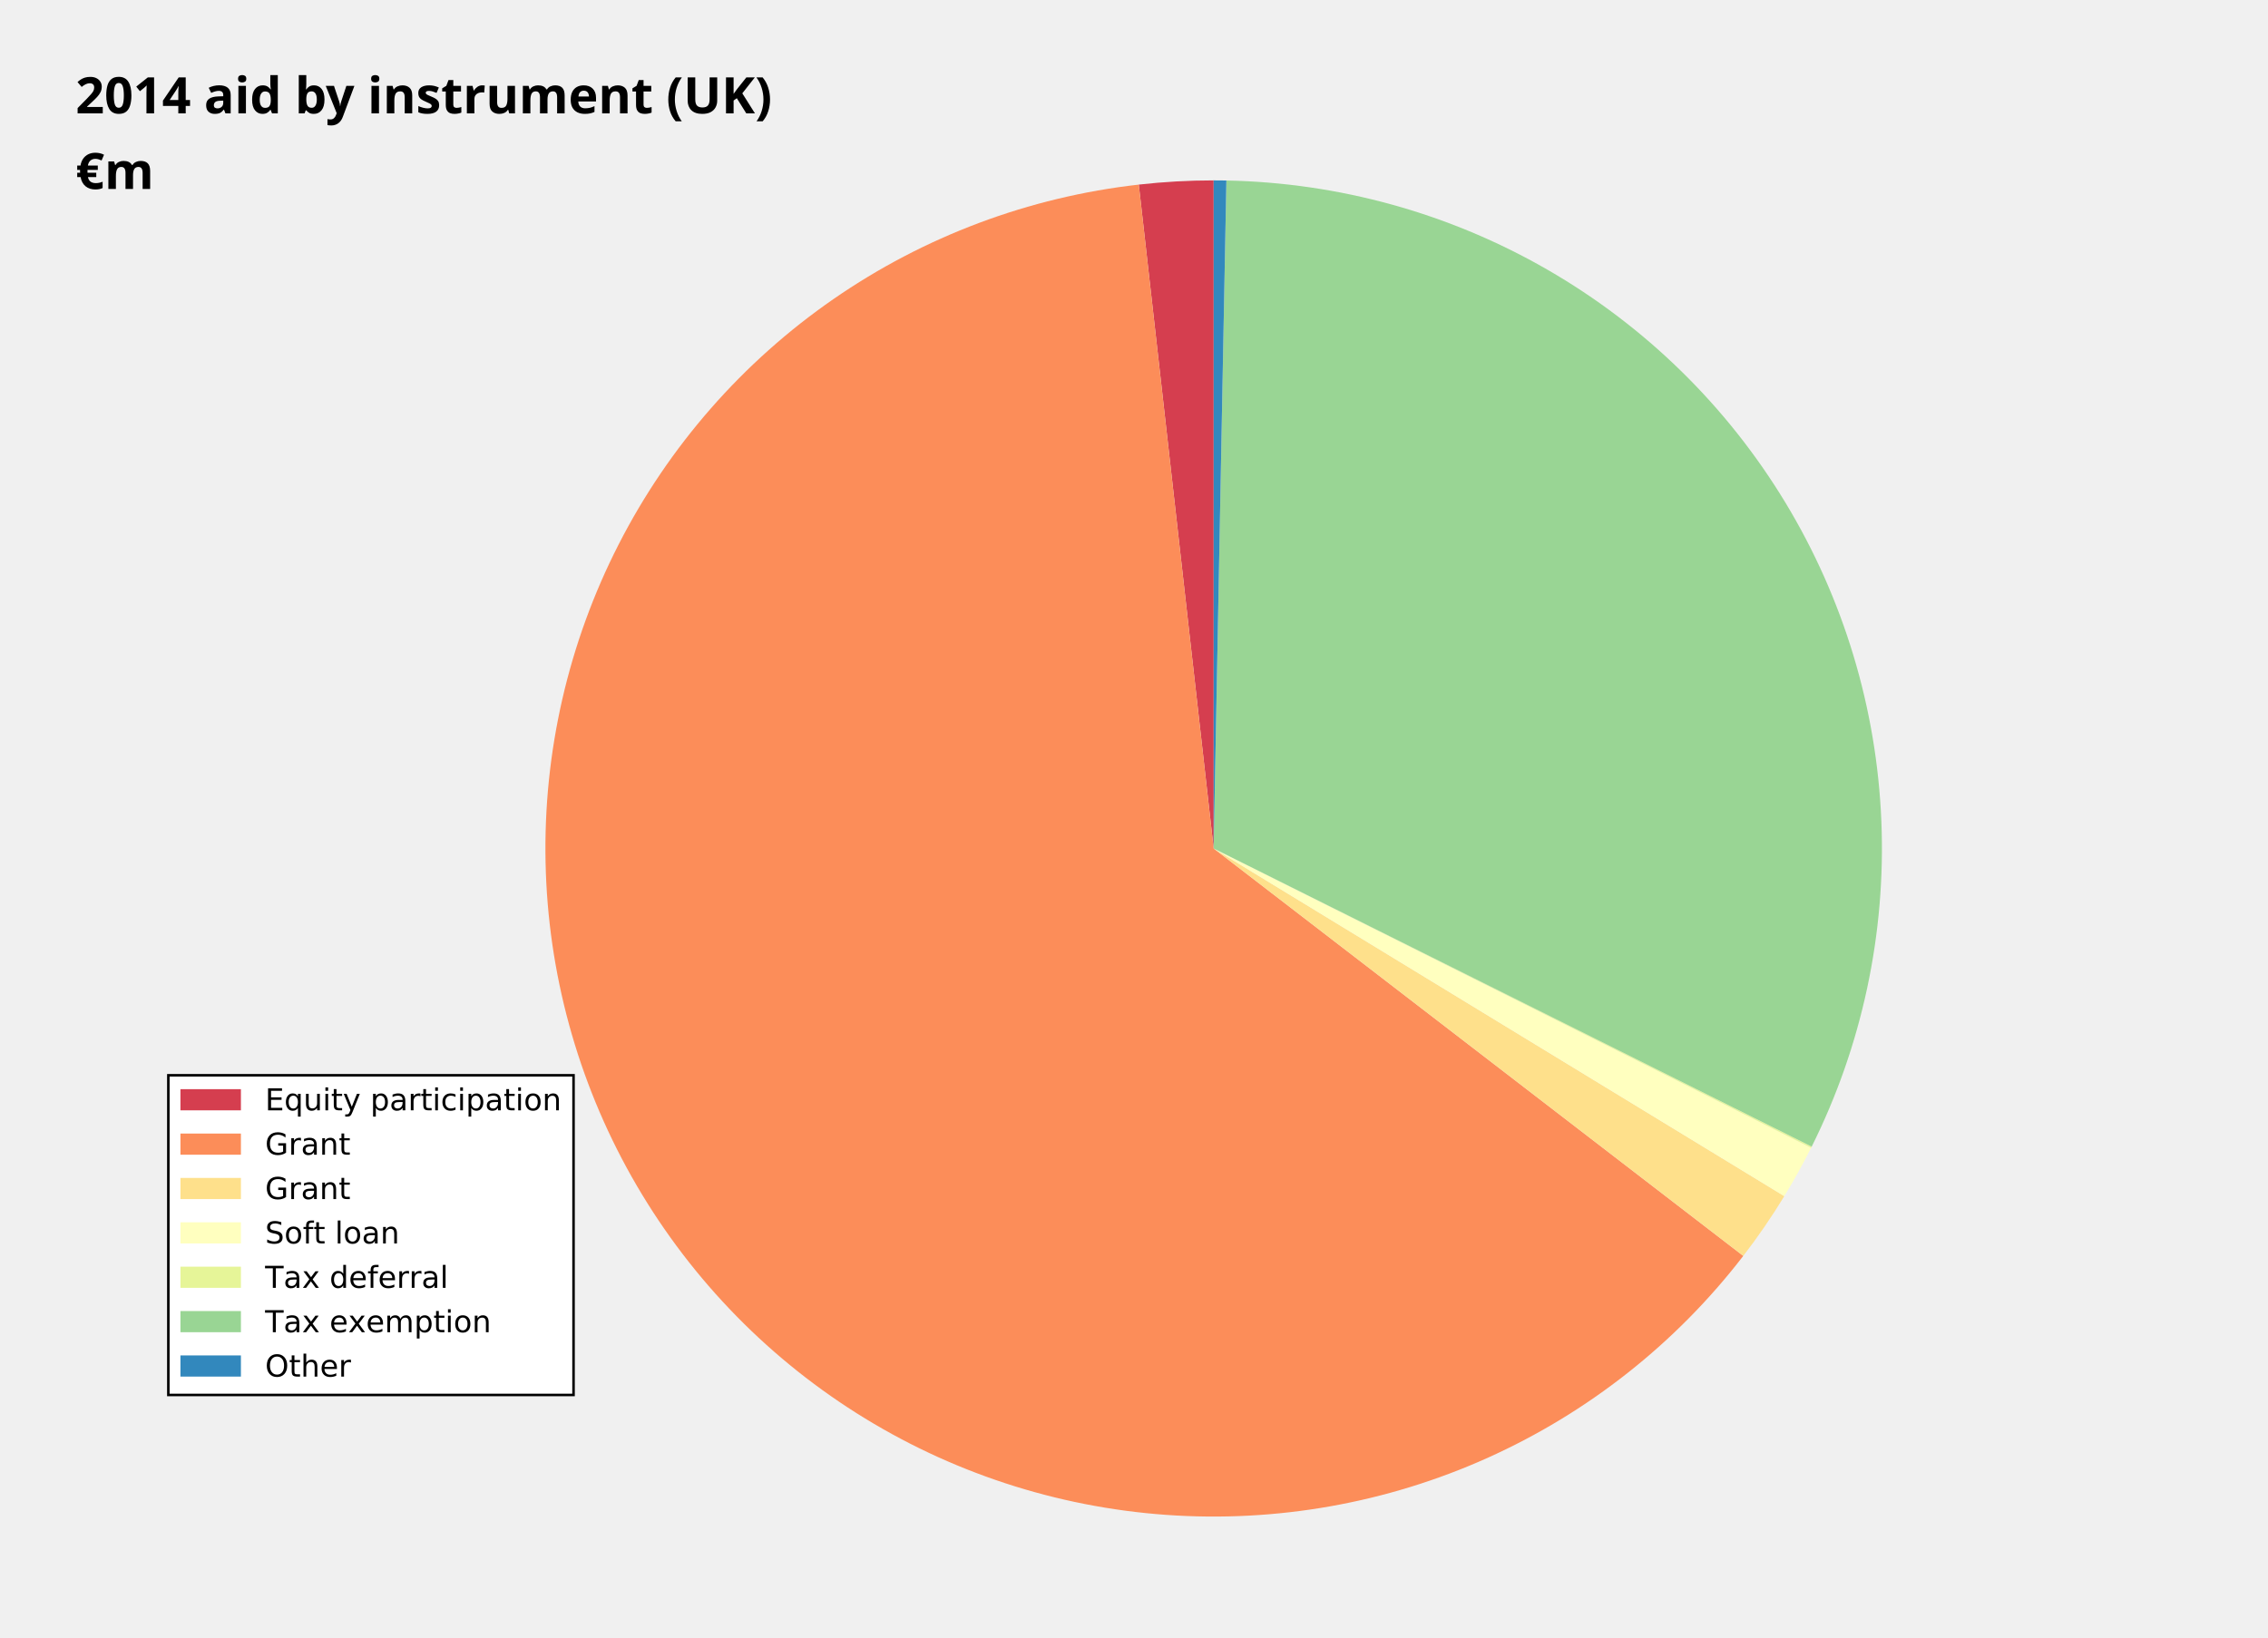
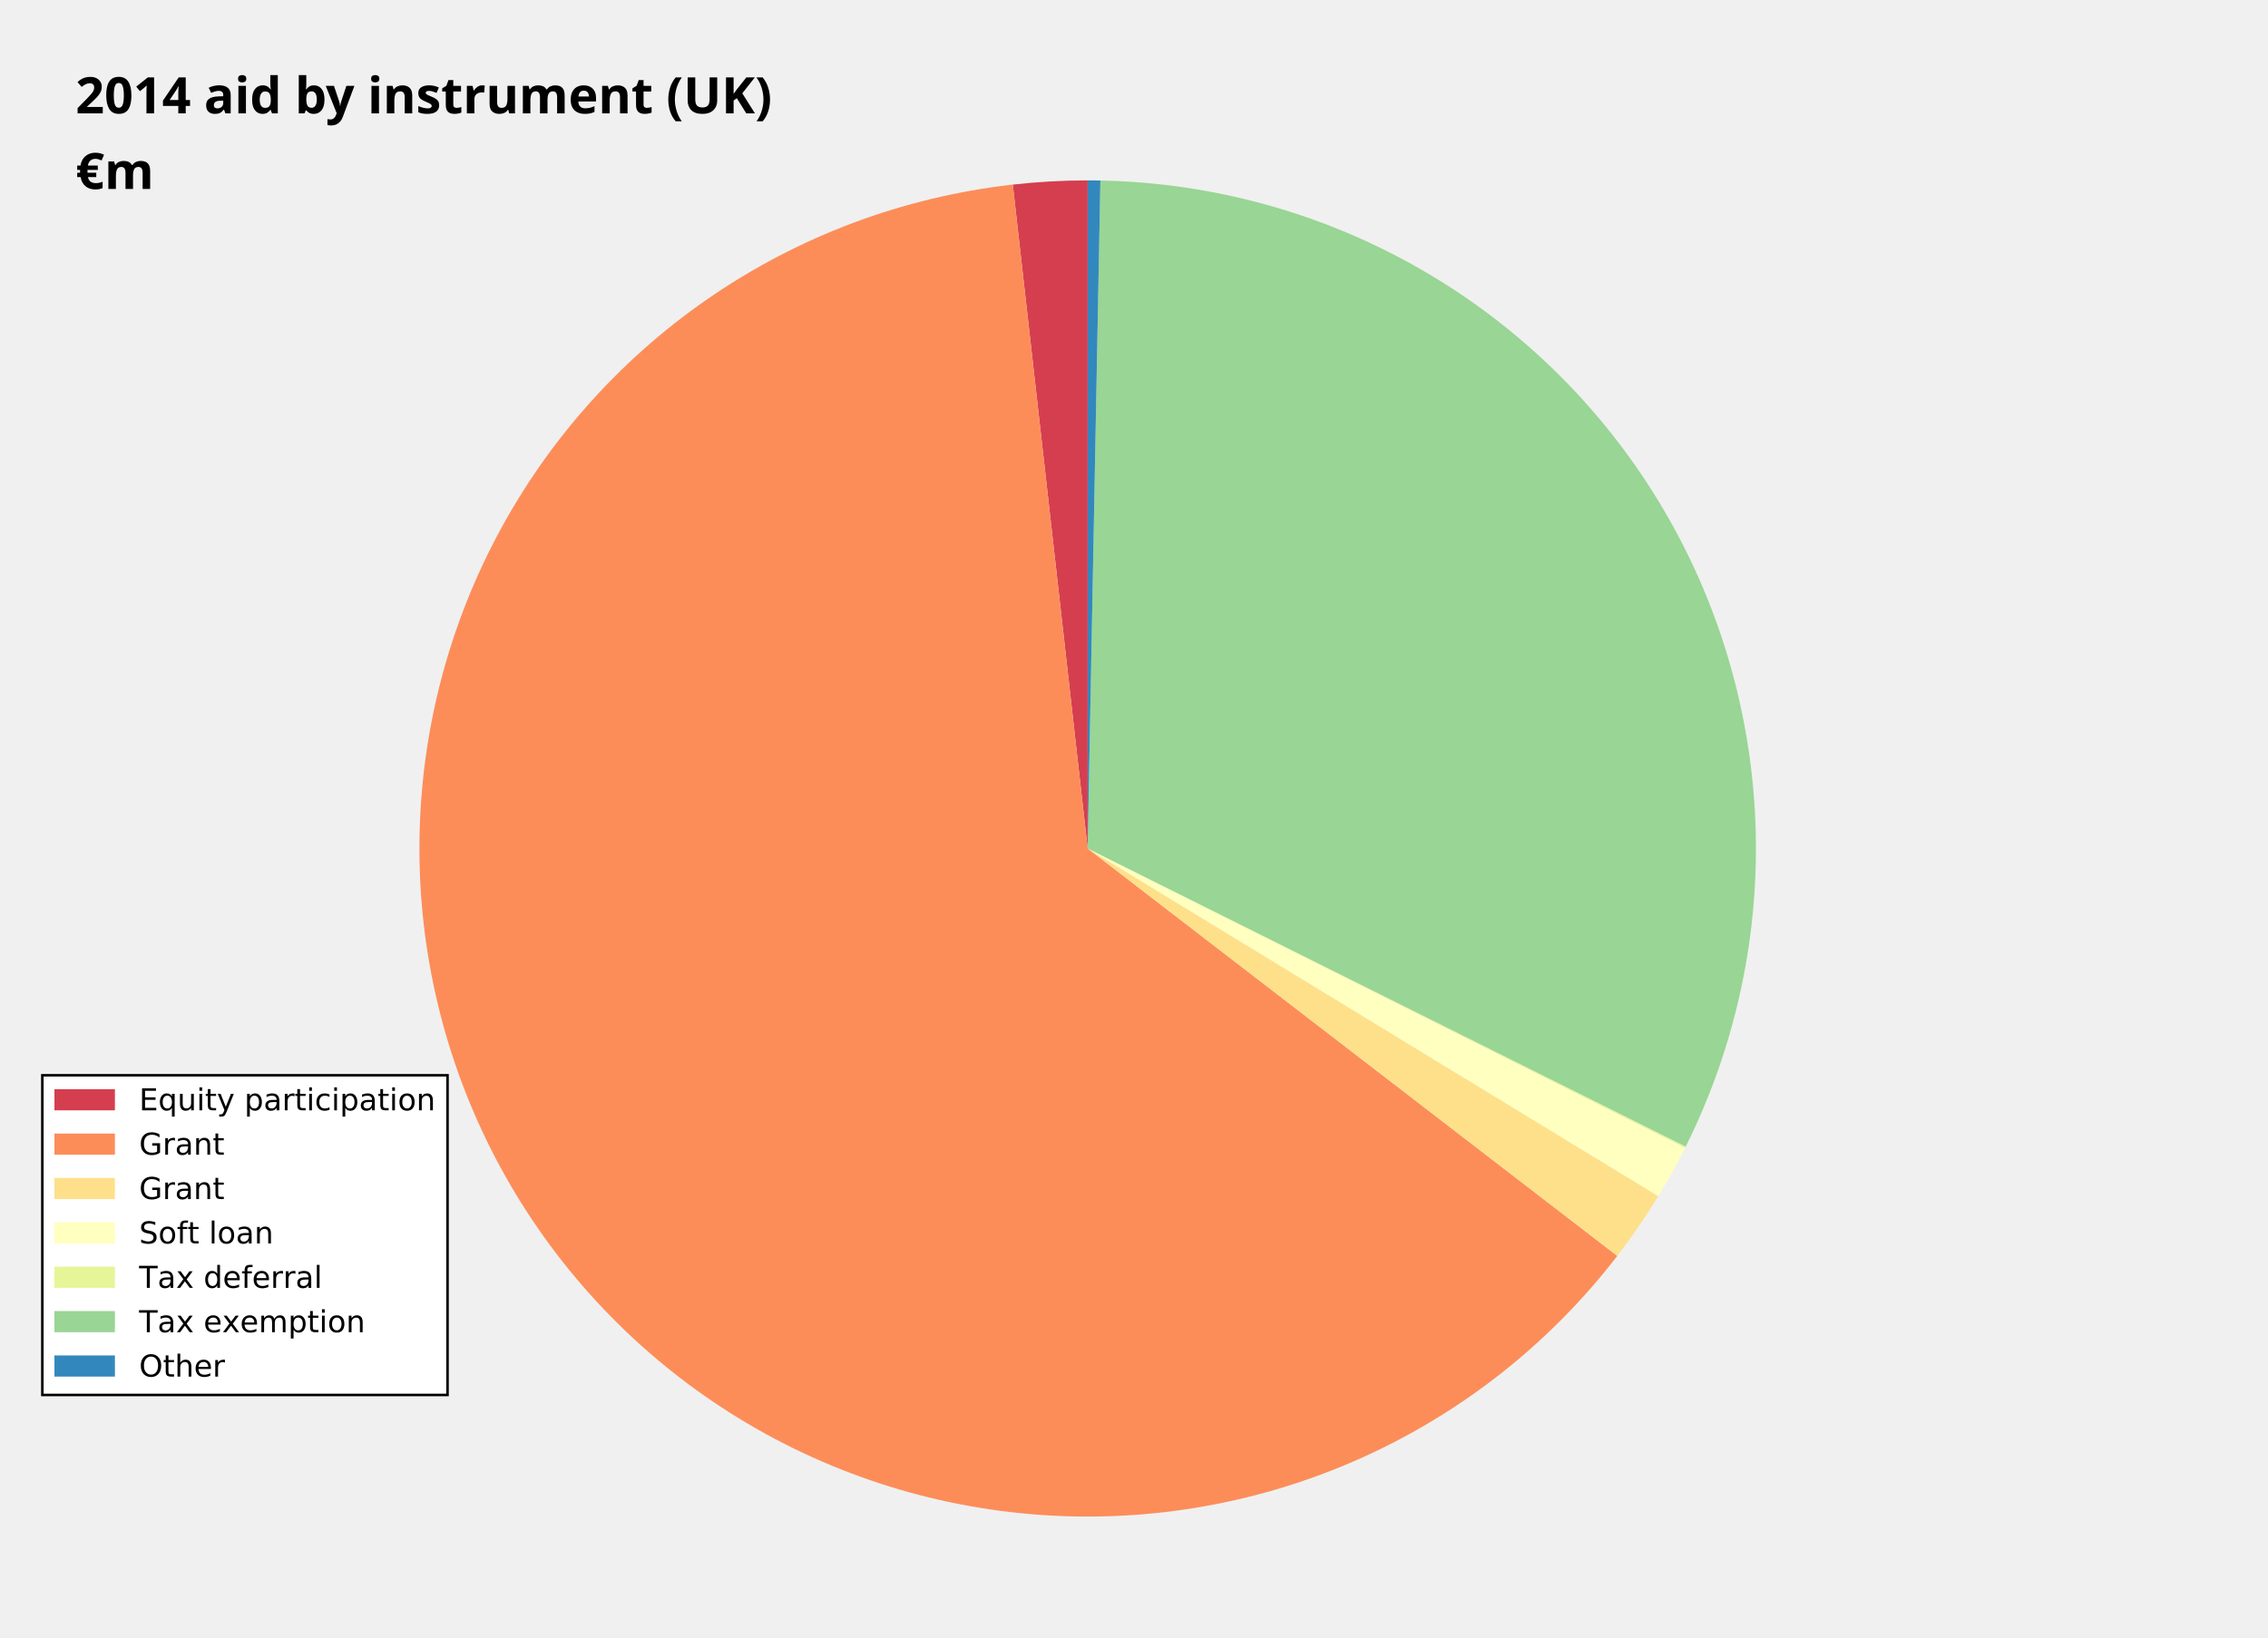
<svg xmlns="http://www.w3.org/2000/svg" xmlns:xlink="http://www.w3.org/1999/xlink" height="650" version="1.1" width="900">
  <defs>
    <style type="text/css">
   *{stroke-linecap:butt;stroke-linejoin:round;stroke-miterlimit:100000;}
  </style>
  </defs>
  <style>
  .tooltip{
	   font-size: 12px;
       font-family: "Helvetica";
       fill: white;
       stroke: white;
       stroke-width: 0.85;
        }
        .tooltip_bg{
	   fill: #34495E;
	   stroke: white;
	   stroke-width: 1;
	   opacity: 0.85;
        }
    .section:hover
    {
        opacity: 0.5;
    }
    .title
			{
				font-family: sans-serif;
				font-size: 20px;
				font-weight: bold;
			}
    .subtitle	
			{
				font-family: sans-serif;
				font-size: 14px;
				font-style: italic;
			}
    
 </style>
-   <g id="figure_1" transform="translate(50 50)scale(2)">
-     <g id="patch_1">
+   <g id="figure_1" transform="translate(0 50)scale(2)">
+     <g id="patch_1" transform="translate(50 0)">
      <path d="M 0 288  L 432 288  L 432 0  L 0 0  z " style="fill:#ffffff;" visibility="hidden" />
    </g>
    <g id="axes_1">
      <g id="patch_2">
        <path atitle="Equity participation" class="section" d="M 215.808 10.8  C 213.326 10.8 210.845 10.87 208.367 11.009  C 205.889 11.148 203.415 11.357 200.949 11.635  L 215.808 143.389  L 215.808 10.8  z " style="fill:#d53e4f;" value="134.6" />
      </g>
      <g id="patch_3">
        <path atitle="Grant" class="section" d="M 200.949 11.635  C 179.187 14.09 158.369 21.898 140.36 34.359  C 122.352 46.821 107.708 63.553 97.743 83.053  C 87.777 102.554 82.796 124.224 83.247 146.119  C 83.698 168.014 89.566 189.46 100.326 208.534  C 111.086 227.609 126.406 243.723 144.912 255.433  C 163.419 267.143 184.541 274.087 206.385 275.644  C 228.23 277.2 250.123 273.32 270.103 264.353  C 290.082 255.385 307.532 241.605 320.888 224.249  L 215.808 143.389  L 200.949 11.635  z " style="fill:#fc8d59;" value="4727.2" />
      </g>
      <g id="patch_4">
        <path atitle="Grant" class="section" d="M 320.888 224.249  C 322.351 222.348 323.762 220.408 325.119 218.43  C 326.477 216.452 327.781 214.438 329.029 212.389  L 215.808 143.389  L 320.888 224.249  z " style="fill:#fee08b;" value="130.1" />
      </g>
      <g id="patch_5">
        <path atitle="Soft loan" class="section" d="M 329.029 212.389  C 329.98 210.829 330.899 209.249 331.784 207.651  C 332.67 206.053 333.522 204.436 334.341 202.803  L 215.808 143.389  L 329.029 212.389  z " style="fill:#ffffbf;" value="99.1" />
      </g>
      <g id="patch_6">
        <path atitle="Tax deferral" class="section" d="M 334.341 202.803  C 334.362 202.761 334.382 202.72 334.403 202.679  C 334.424 202.638 334.444 202.596 334.465 202.555  L 215.808 143.389  L 334.341 202.803  z " style="fill:#e6f598;" value="2.5" />
      </g>
      <g id="patch_7">
        <path atitle="Tax exemption" class="section" d="M 334.465 202.555  C 344.449 182.533 349.204 160.305 348.286 137.951  C 347.368 115.596 340.807 93.833 329.216 74.697  C 317.625 55.56 301.376 39.665 281.989 28.498  C 262.602 17.33 240.7 11.25 218.33 10.824  L 215.808 143.389  L 334.465 202.555  z " style="fill:#99d594;" value="2414.2" />
      </g>
      <g id="patch_8">
        <path atitle="Other" class="section" d="M 218.33 10.824  C 217.91 10.816 217.49 10.81 217.069 10.806  C 216.649 10.802 216.229 10.8 215.808 10.8  L 215.808 143.389  L 218.33 10.824  z " style="fill:#3288bd;" value="22.8" />
      </g>
      <g id="matplotlib.axis_1" />
      <g id="matplotlib.axis_2" />
      <g id="legend_1" transform="translate(0,180) scale(0.5)">
        <g id="patch_9">
          <path d="M 16.8 143.696  L 177.593 143.696  L 177.593 16.8  L 16.8 16.8  z " style="fill:#ffffff;stroke:#000000;stroke-linejoin:miter;" />
        </g>
        <g id="patch_10">
          <path d="M 21.6 30.718  L 45.6 30.718  L 45.6 22.318  L 21.6 22.318  z " style="fill:#d53e4f;" />
        </g>
        <g id="text_1">
          <defs>
            <path d="M 34.281 27.484  Q 23.391 27.484 19.188 25  Q 14.984 22.516 14.984 16.5  Q 14.984 11.719 18.141 8.906  Q 21.297 6.109 26.703 6.109  Q 34.188 6.109 38.703 11.406  Q 43.219 16.703 43.219 25.484  L 43.219 27.484  z M 52.203 31.203  L 52.203 0  L 43.219 0  L 43.219 8.297  Q 40.141 3.328 35.547 0.953  Q 30.953 -1.422 24.312 -1.422  Q 15.922 -1.422 10.953 3.297  Q 6 8.016 6 15.922  Q 6 25.141 12.172 29.828  Q 18.359 34.516 30.609 34.516  L 43.219 34.516  L 43.219 35.406  Q 43.219 41.609 39.141 45  Q 35.062 48.391 27.688 48.391  Q 23 48.391 18.547 47.266  Q 14.109 46.141 10.016 43.891  L 10.016 52.203  Q 14.938 54.109 19.578 55.047  Q 24.219 56 28.609 56  Q 40.484 56 46.344 49.844  Q 52.203 43.703 52.203 31.203  " id="BitstreamVeraSans-Roman-61" />
            <path d="M 30.609 48.391  Q 23.391 48.391 19.188 42.75  Q 14.984 37.109 14.984 27.297  Q 14.984 17.484 19.156 11.844  Q 23.344 6.203 30.609 6.203  Q 37.797 6.203 41.984 11.859  Q 46.188 17.531 46.188 27.297  Q 46.188 37.016 41.984 42.703  Q 37.797 48.391 30.609 48.391  M 30.609 56  Q 42.328 56 49.016 48.375  Q 55.719 40.766 55.719 27.297  Q 55.719 13.875 49.016 6.219  Q 42.328 -1.422 30.609 -1.422  Q 18.844 -1.422 12.172 6.219  Q 5.516 13.875 5.516 27.297  Q 5.516 40.766 12.172 48.375  Q 18.844 56 30.609 56  " id="BitstreamVeraSans-Roman-6f" />
            <path d="M 18.312 70.219  L 18.312 54.688  L 36.812 54.688  L 36.812 47.703  L 18.312 47.703  L 18.312 18.016  Q 18.312 11.328 20.141 9.422  Q 21.969 7.516 27.594 7.516  L 36.812 7.516  L 36.812 0  L 27.594 0  Q 17.188 0 13.234 3.875  Q 9.281 7.766 9.281 18.016  L 9.281 47.703  L 2.688 47.703  L 2.688 54.688  L 9.281 54.688  L 9.281 70.219  z " id="BitstreamVeraSans-Roman-74" />
            <path d="M 9.812 72.906  L 55.906 72.906  L 55.906 64.594  L 19.672 64.594  L 19.672 43.016  L 54.391 43.016  L 54.391 34.719  L 19.672 34.719  L 19.672 8.297  L 56.781 8.297  L 56.781 0  L 9.812 0  z " id="BitstreamVeraSans-Roman-45" />
            <path d="M 41.109 46.297  Q 39.594 47.172 37.812 47.578  Q 36.031 48 33.891 48  Q 26.266 48 22.188 43.047  Q 18.109 38.094 18.109 28.812  L 18.109 0  L 9.078 0  L 9.078 54.688  L 18.109 54.688  L 18.109 46.188  Q 20.953 51.172 25.484 53.578  Q 30.031 56 36.531 56  Q 37.453 56 38.578 55.875  Q 39.703 55.766 41.062 55.516  z " id="BitstreamVeraSans-Roman-72" />
            <path id="BitstreamVeraSans-Roman-20" />
            <path d="M 8.5 21.578  L 8.5 54.688  L 17.484 54.688  L 17.484 21.922  Q 17.484 14.156 20.5 10.266  Q 23.531 6.391 29.594 6.391  Q 36.859 6.391 41.078 11.031  Q 45.312 15.672 45.312 23.688  L 45.312 54.688  L 54.297 54.688  L 54.297 0  L 45.312 0  L 45.312 8.406  Q 42.047 3.422 37.719 1  Q 33.406 -1.422 27.688 -1.422  Q 18.266 -1.422 13.375 4.438  Q 8.5 10.297 8.5 21.578  " id="BitstreamVeraSans-Roman-75" />
            <path d="M 18.109 8.203  L 18.109 -20.797  L 9.078 -20.797  L 9.078 54.688  L 18.109 54.688  L 18.109 46.391  Q 20.953 51.266 25.266 53.625  Q 29.594 56 35.594 56  Q 45.562 56 51.781 48.094  Q 58.016 40.188 58.016 27.297  Q 58.016 14.406 51.781 6.484  Q 45.562 -1.422 35.594 -1.422  Q 29.594 -1.422 25.266 0.953  Q 20.953 3.328 18.109 8.203  M 48.688 27.297  Q 48.688 37.203 44.609 42.844  Q 40.531 48.484 33.406 48.484  Q 26.266 48.484 22.188 42.844  Q 18.109 37.203 18.109 27.297  Q 18.109 17.391 22.188 11.75  Q 26.266 6.109 33.406 6.109  Q 40.531 6.109 44.609 11.75  Q 48.688 17.391 48.688 27.297  " id="BitstreamVeraSans-Roman-70" />
            <path d="M 14.797 27.297  Q 14.797 17.391 18.875 11.75  Q 22.953 6.109 30.078 6.109  Q 37.203 6.109 41.297 11.75  Q 45.406 17.391 45.406 27.297  Q 45.406 37.203 41.297 42.844  Q 37.203 48.484 30.078 48.484  Q 22.953 48.484 18.875 42.844  Q 14.797 37.203 14.797 27.297  M 45.406 8.203  Q 42.578 3.328 38.25 0.953  Q 33.938 -1.422 27.875 -1.422  Q 17.969 -1.422 11.734 6.484  Q 5.516 14.406 5.516 27.297  Q 5.516 40.188 11.734 48.094  Q 17.969 56 27.875 56  Q 33.938 56 38.25 53.625  Q 42.578 51.266 45.406 46.391  L 45.406 54.688  L 54.391 54.688  L 54.391 -20.797  L 45.406 -20.797  z " id="BitstreamVeraSans-Roman-71" />
            <path d="M 32.172 -5.078  Q 28.375 -14.844 24.75 -17.812  Q 21.141 -20.797 15.094 -20.797  L 7.906 -20.797  L 7.906 -13.281  L 13.188 -13.281  Q 16.891 -13.281 18.938 -11.516  Q 21 -9.766 23.484 -3.219  L 25.094 0.875  L 2.984 54.688  L 12.5 54.688  L 29.594 11.922  L 46.688 54.688  L 56.203 54.688  z " id="BitstreamVeraSans-Roman-79" />
            <path d="M 9.422 54.688  L 18.406 54.688  L 18.406 0  L 9.422 0  z M 9.422 75.984  L 18.406 75.984  L 18.406 64.594  L 9.422 64.594  z " id="BitstreamVeraSans-Roman-69" />
            <path d="M 54.891 33.016  L 54.891 0  L 45.906 0  L 45.906 32.719  Q 45.906 40.484 42.875 44.328  Q 39.844 48.188 33.797 48.188  Q 26.516 48.188 22.312 43.547  Q 18.109 38.922 18.109 30.906  L 18.109 0  L 9.078 0  L 9.078 54.688  L 18.109 54.688  L 18.109 46.188  Q 21.344 51.125 25.703 53.562  Q 30.078 56 35.797 56  Q 45.219 56 50.047 50.172  Q 54.891 44.344 54.891 33.016  " id="BitstreamVeraSans-Roman-6e" />
            <path d="M 48.781 52.594  L 48.781 44.188  Q 44.969 46.297 41.141 47.344  Q 37.312 48.391 33.406 48.391  Q 24.656 48.391 19.812 42.844  Q 14.984 37.312 14.984 27.297  Q 14.984 17.281 19.812 11.734  Q 24.656 6.203 33.406 6.203  Q 37.312 6.203 41.141 7.25  Q 44.969 8.297 48.781 10.406  L 48.781 2.094  Q 45.016 0.344 40.984 -0.531  Q 36.969 -1.422 32.422 -1.422  Q 20.062 -1.422 12.781 6.344  Q 5.516 14.109 5.516 27.297  Q 5.516 40.672 12.859 48.328  Q 20.219 56 33.016 56  Q 37.156 56 41.109 55.141  Q 45.062 54.297 48.781 52.594  " id="BitstreamVeraSans-Roman-63" />
          </defs>
          <g transform="translate(55.2 30.71813)scale(0.12 -0.12)">
            <use xlink:href="#BitstreamVeraSans-Roman-45" />
            <use x="63.184" xlink:href="#BitstreamVeraSans-Roman-71" />
            <use x="126.66" xlink:href="#BitstreamVeraSans-Roman-75" />
            <use x="190.039" xlink:href="#BitstreamVeraSans-Roman-69" />
            <use x="217.822" xlink:href="#BitstreamVeraSans-Roman-74" />
            <use x="257.031" xlink:href="#BitstreamVeraSans-Roman-79" />
            <use x="316.211" xlink:href="#BitstreamVeraSans-Roman-20" />
            <use x="347.998" xlink:href="#BitstreamVeraSans-Roman-70" />
            <use x="411.475" xlink:href="#BitstreamVeraSans-Roman-61" />
            <use x="472.754" xlink:href="#BitstreamVeraSans-Roman-72" />
            <use x="513.867" xlink:href="#BitstreamVeraSans-Roman-74" />
            <use x="553.076" xlink:href="#BitstreamVeraSans-Roman-69" />
            <use x="580.859" xlink:href="#BitstreamVeraSans-Roman-63" />
            <use x="635.84" xlink:href="#BitstreamVeraSans-Roman-69" />
            <use x="663.623" xlink:href="#BitstreamVeraSans-Roman-70" />
            <use x="727.1" xlink:href="#BitstreamVeraSans-Roman-61" />
            <use x="788.379" xlink:href="#BitstreamVeraSans-Roman-74" />
            <use x="827.588" xlink:href="#BitstreamVeraSans-Roman-69" />
            <use x="855.371" xlink:href="#BitstreamVeraSans-Roman-6f" />
            <use x="916.553" xlink:href="#BitstreamVeraSans-Roman-6e" />
          </g>
        </g>
        <g id="patch_11">
          <path d="M 21.6 48.332  L 45.6 48.332  L 45.6 39.932  L 21.6 39.932  z " style="fill:#fc8d59;" />
        </g>
        <g id="text_2">
          <defs>
            <path d="M 59.516 10.406  L 59.516 29.984  L 43.406 29.984  L 43.406 38.094  L 69.281 38.094  L 69.281 6.781  Q 63.578 2.734 56.688 0.656  Q 49.812 -1.422 42 -1.422  Q 24.906 -1.422 15.25 8.562  Q 5.609 18.562 5.609 36.375  Q 5.609 54.25 15.25 64.234  Q 24.906 74.219 42 74.219  Q 49.125 74.219 55.547 72.453  Q 61.969 70.703 67.391 67.281  L 67.391 56.781  Q 61.922 61.422 55.766 63.766  Q 49.609 66.109 42.828 66.109  Q 29.438 66.109 22.719 58.641  Q 16.016 51.172 16.016 36.375  Q 16.016 21.625 22.719 14.156  Q 29.438 6.688 42.828 6.688  Q 48.047 6.688 52.141 7.594  Q 56.25 8.5 59.516 10.406  " id="BitstreamVeraSans-Roman-47" />
          </defs>
          <g transform="translate(55.2 48.33187)scale(0.12 -0.12)">
            <use xlink:href="#BitstreamVeraSans-Roman-47" />
            <use x="77.49" xlink:href="#BitstreamVeraSans-Roman-72" />
            <use x="118.604" xlink:href="#BitstreamVeraSans-Roman-61" />
            <use x="179.883" xlink:href="#BitstreamVeraSans-Roman-6e" />
            <use x="243.262" xlink:href="#BitstreamVeraSans-Roman-74" />
          </g>
        </g>
        <g id="patch_12">
          <path d="M 21.6 65.946  L 45.6 65.946  L 45.6 57.546  L 21.6 57.546  z " style="fill:#fee08b;" />
        </g>
        <g id="text_3">
          <g transform="translate(55.2 65.94563)scale(0.12 -0.12)">
            <use xlink:href="#BitstreamVeraSans-Roman-47" />
            <use x="77.49" xlink:href="#BitstreamVeraSans-Roman-72" />
            <use x="118.604" xlink:href="#BitstreamVeraSans-Roman-61" />
            <use x="179.883" xlink:href="#BitstreamVeraSans-Roman-6e" />
            <use x="243.262" xlink:href="#BitstreamVeraSans-Roman-74" />
          </g>
        </g>
        <g id="patch_13">
          <path d="M 21.6 83.559  L 45.6 83.559  L 45.6 75.159  L 21.6 75.159  z " style="fill:#ffffbf;" />
        </g>
        <g id="text_4">
          <defs>
            <path d="M 37.109 75.984  L 37.109 68.5  L 28.516 68.5  Q 23.688 68.5 21.797 66.547  Q 19.922 64.594 19.922 59.516  L 19.922 54.688  L 34.719 54.688  L 34.719 47.703  L 19.922 47.703  L 19.922 0  L 10.891 0  L 10.891 47.703  L 2.297 47.703  L 2.297 54.688  L 10.891 54.688  L 10.891 58.5  Q 10.891 67.625 15.141 71.797  Q 19.391 75.984 28.609 75.984  z " id="BitstreamVeraSans-Roman-66" />
            <path d="M 53.516 70.516  L 53.516 60.891  Q 47.906 63.578 42.922 64.891  Q 37.938 66.219 33.297 66.219  Q 25.25 66.219 20.875 63.094  Q 16.5 59.969 16.5 54.203  Q 16.5 49.359 19.406 46.891  Q 22.312 44.438 30.422 42.922  L 36.375 41.703  Q 47.406 39.594 52.656 34.297  Q 57.906 29 57.906 20.125  Q 57.906 9.516 50.797 4.047  Q 43.703 -1.422 29.984 -1.422  Q 24.812 -1.422 18.969 -0.25  Q 13.141 0.922 6.891 3.219  L 6.891 13.375  Q 12.891 10.016 18.656 8.297  Q 24.422 6.594 29.984 6.594  Q 38.422 6.594 43.016 9.906  Q 47.609 13.234 47.609 19.391  Q 47.609 24.75 44.312 27.781  Q 41.016 30.812 33.5 32.328  L 27.484 33.5  Q 16.453 35.688 11.516 40.375  Q 6.594 45.062 6.594 53.422  Q 6.594 63.094 13.406 68.656  Q 20.219 74.219 32.172 74.219  Q 37.312 74.219 42.625 73.281  Q 47.953 72.359 53.516 70.516  " id="BitstreamVeraSans-Roman-53" />
            <path d="M 9.422 75.984  L 18.406 75.984  L 18.406 0  L 9.422 0  z " id="BitstreamVeraSans-Roman-6c" />
          </defs>
          <g transform="translate(55.2 83.55938)scale(0.12 -0.12)">
            <use xlink:href="#BitstreamVeraSans-Roman-53" />
            <use x="63.477" xlink:href="#BitstreamVeraSans-Roman-6f" />
            <use x="124.658" xlink:href="#BitstreamVeraSans-Roman-66" />
            <use x="159.848" xlink:href="#BitstreamVeraSans-Roman-74" />
            <use x="199.057" xlink:href="#BitstreamVeraSans-Roman-20" />
            <use x="230.844" xlink:href="#BitstreamVeraSans-Roman-6c" />
            <use x="258.627" xlink:href="#BitstreamVeraSans-Roman-6f" />
            <use x="319.809" xlink:href="#BitstreamVeraSans-Roman-61" />
            <use x="381.088" xlink:href="#BitstreamVeraSans-Roman-6e" />
          </g>
        </g>
        <g id="patch_14">
          <path d="M 21.6 101.173  L 45.6 101.173  L 45.6 92.773  L 21.6 92.773  z " style="fill:#e6f598;" />
        </g>
        <g id="text_5">
          <defs>
            <path d="M 56.203 29.594  L 56.203 25.203  L 14.891 25.203  Q 15.484 15.922 20.484 11.062  Q 25.484 6.203 34.422 6.203  Q 39.594 6.203 44.453 7.469  Q 49.312 8.734 54.109 11.281  L 54.109 2.781  Q 49.266 0.734 44.188 -0.344  Q 39.109 -1.422 33.891 -1.422  Q 20.797 -1.422 13.156 6.188  Q 5.516 13.812 5.516 26.812  Q 5.516 40.234 12.766 48.109  Q 20.016 56 32.328 56  Q 43.359 56 49.781 48.891  Q 56.203 41.797 56.203 29.594  M 47.219 32.234  Q 47.125 39.594 43.094 43.984  Q 39.062 48.391 32.422 48.391  Q 24.906 48.391 20.391 44.141  Q 15.875 39.891 15.188 32.172  z " id="BitstreamVeraSans-Roman-65" />
            <path d="M -0.297 72.906  L 61.375 72.906  L 61.375 64.594  L 35.5 64.594  L 35.5 0  L 25.594 0  L 25.594 64.594  L -0.297 64.594  z " id="BitstreamVeraSans-Roman-54" />
            <path d="M 54.891 54.688  L 35.109 28.078  L 55.906 0  L 45.312 0  L 29.391 21.484  L 13.484 0  L 2.875 0  L 24.125 28.609  L 4.688 54.688  L 15.281 54.688  L 29.781 35.203  L 44.281 54.688  z " id="BitstreamVeraSans-Roman-78" />
            <path d="M 45.406 46.391  L 45.406 75.984  L 54.391 75.984  L 54.391 0  L 45.406 0  L 45.406 8.203  Q 42.578 3.328 38.25 0.953  Q 33.938 -1.422 27.875 -1.422  Q 17.969 -1.422 11.734 6.484  Q 5.516 14.406 5.516 27.297  Q 5.516 40.188 11.734 48.094  Q 17.969 56 27.875 56  Q 33.938 56 38.25 53.625  Q 42.578 51.266 45.406 46.391  M 14.797 27.297  Q 14.797 17.391 18.875 11.75  Q 22.953 6.109 30.078 6.109  Q 37.203 6.109 41.297 11.75  Q 45.406 17.391 45.406 27.297  Q 45.406 37.203 41.297 42.844  Q 37.203 48.484 30.078 48.484  Q 22.953 48.484 18.875 42.844  Q 14.797 37.203 14.797 27.297  " id="BitstreamVeraSans-Roman-64" />
          </defs>
          <g transform="translate(55.2 101.1731)scale(0.12 -0.12)">
            <use xlink:href="#BitstreamVeraSans-Roman-54" />
            <use x="60.834" xlink:href="#BitstreamVeraSans-Roman-61" />
            <use x="122.113" xlink:href="#BitstreamVeraSans-Roman-78" />
            <use x="181.293" xlink:href="#BitstreamVeraSans-Roman-20" />
            <use x="213.08" xlink:href="#BitstreamVeraSans-Roman-64" />
            <use x="276.557" xlink:href="#BitstreamVeraSans-Roman-65" />
            <use x="338.08" xlink:href="#BitstreamVeraSans-Roman-66" />
            <use x="373.285" xlink:href="#BitstreamVeraSans-Roman-65" />
            <use x="434.809" xlink:href="#BitstreamVeraSans-Roman-72" />
            <use x="475.906" xlink:href="#BitstreamVeraSans-Roman-72" />
            <use x="517.02" xlink:href="#BitstreamVeraSans-Roman-61" />
            <use x="578.299" xlink:href="#BitstreamVeraSans-Roman-6c" />
          </g>
        </g>
        <g id="patch_15">
          <path d="M 21.6 118.787  L 45.6 118.787  L 45.6 110.387  L 21.6 110.387  z " style="fill:#99d594;" />
        </g>
        <g id="text_6">
          <defs>
            <path d="M 52 44.188  Q 55.375 50.25 60.062 53.125  Q 64.75 56 71.094 56  Q 79.641 56 84.281 50.016  Q 88.922 44.047 88.922 33.016  L 88.922 0  L 79.891 0  L 79.891 32.719  Q 79.891 40.578 77.094 44.375  Q 74.312 48.188 68.609 48.188  Q 61.625 48.188 57.562 43.547  Q 53.516 38.922 53.516 30.906  L 53.516 0  L 44.484 0  L 44.484 32.719  Q 44.484 40.625 41.703 44.406  Q 38.922 48.188 33.109 48.188  Q 26.219 48.188 22.156 43.531  Q 18.109 38.875 18.109 30.906  L 18.109 0  L 9.078 0  L 9.078 54.688  L 18.109 54.688  L 18.109 46.188  Q 21.188 51.219 25.484 53.609  Q 29.781 56 35.688 56  Q 41.656 56 45.828 52.969  Q 50 49.953 52 44.188  " id="BitstreamVeraSans-Roman-6d" />
          </defs>
          <g transform="translate(55.2 118.7869)scale(0.12 -0.12)">
            <use xlink:href="#BitstreamVeraSans-Roman-54" />
            <use x="60.834" xlink:href="#BitstreamVeraSans-Roman-61" />
            <use x="122.113" xlink:href="#BitstreamVeraSans-Roman-78" />
            <use x="181.293" xlink:href="#BitstreamVeraSans-Roman-20" />
            <use x="213.08" xlink:href="#BitstreamVeraSans-Roman-65" />
            <use x="274.588" xlink:href="#BitstreamVeraSans-Roman-78" />
            <use x="333.721" xlink:href="#BitstreamVeraSans-Roman-65" />
            <use x="395.244" xlink:href="#BitstreamVeraSans-Roman-6d" />
            <use x="492.656" xlink:href="#BitstreamVeraSans-Roman-70" />
            <use x="556.133" xlink:href="#BitstreamVeraSans-Roman-74" />
            <use x="595.342" xlink:href="#BitstreamVeraSans-Roman-69" />
            <use x="623.125" xlink:href="#BitstreamVeraSans-Roman-6f" />
            <use x="684.307" xlink:href="#BitstreamVeraSans-Roman-6e" />
          </g>
        </g>
        <g id="patch_16">
          <path d="M 21.6 136.401  L 45.6 136.401  L 45.6 128.001  L 21.6 128.001  z " style="fill:#3288bd;" />
        </g>
        <g id="text_7">
          <defs>
            <path d="M 54.891 33.016  L 54.891 0  L 45.906 0  L 45.906 32.719  Q 45.906 40.484 42.875 44.328  Q 39.844 48.188 33.797 48.188  Q 26.516 48.188 22.312 43.547  Q 18.109 38.922 18.109 30.906  L 18.109 0  L 9.078 0  L 9.078 75.984  L 18.109 75.984  L 18.109 46.188  Q 21.344 51.125 25.703 53.562  Q 30.078 56 35.797 56  Q 45.219 56 50.047 50.172  Q 54.891 44.344 54.891 33.016  " id="BitstreamVeraSans-Roman-68" />
            <path d="M 39.406 66.219  Q 28.656 66.219 22.328 58.203  Q 16.016 50.203 16.016 36.375  Q 16.016 22.609 22.328 14.594  Q 28.656 6.594 39.406 6.594  Q 50.141 6.594 56.422 14.594  Q 62.703 22.609 62.703 36.375  Q 62.703 50.203 56.422 58.203  Q 50.141 66.219 39.406 66.219  M 39.406 74.219  Q 54.734 74.219 63.906 63.938  Q 73.094 53.656 73.094 36.375  Q 73.094 19.141 63.906 8.859  Q 54.734 -1.422 39.406 -1.422  Q 24.031 -1.422 14.812 8.828  Q 5.609 19.094 5.609 36.375  Q 5.609 53.656 14.812 63.938  Q 24.031 74.219 39.406 74.219  " id="BitstreamVeraSans-Roman-4f" />
          </defs>
          <g transform="translate(55.2 136.4006)scale(0.12 -0.12)">
            <use xlink:href="#BitstreamVeraSans-Roman-4f" />
            <use x="78.711" xlink:href="#BitstreamVeraSans-Roman-74" />
            <use x="117.92" xlink:href="#BitstreamVeraSans-Roman-68" />
            <use x="181.299" xlink:href="#BitstreamVeraSans-Roman-65" />
            <use x="242.822" xlink:href="#BitstreamVeraSans-Roman-72" />
          </g>
        </g>
      </g>
    </g>
  </g>
  <g id="title">
    <text class="title" x="30" y="45">
   2014 aid by instrument (UK)
  </text>
    <text class="title" x="30" y="75">
      €m 
  </text>
  </g>
  <rect class="tooltip_bg" id="tooltip_bg" x="0" y="0" rx="2" ry="2" width="100" height="20" visibility="hidden" />
    s
<text class="tooltip" id="tooltip" x="0" y="0" visibility="hidden">Tooltip</text>
</svg>
